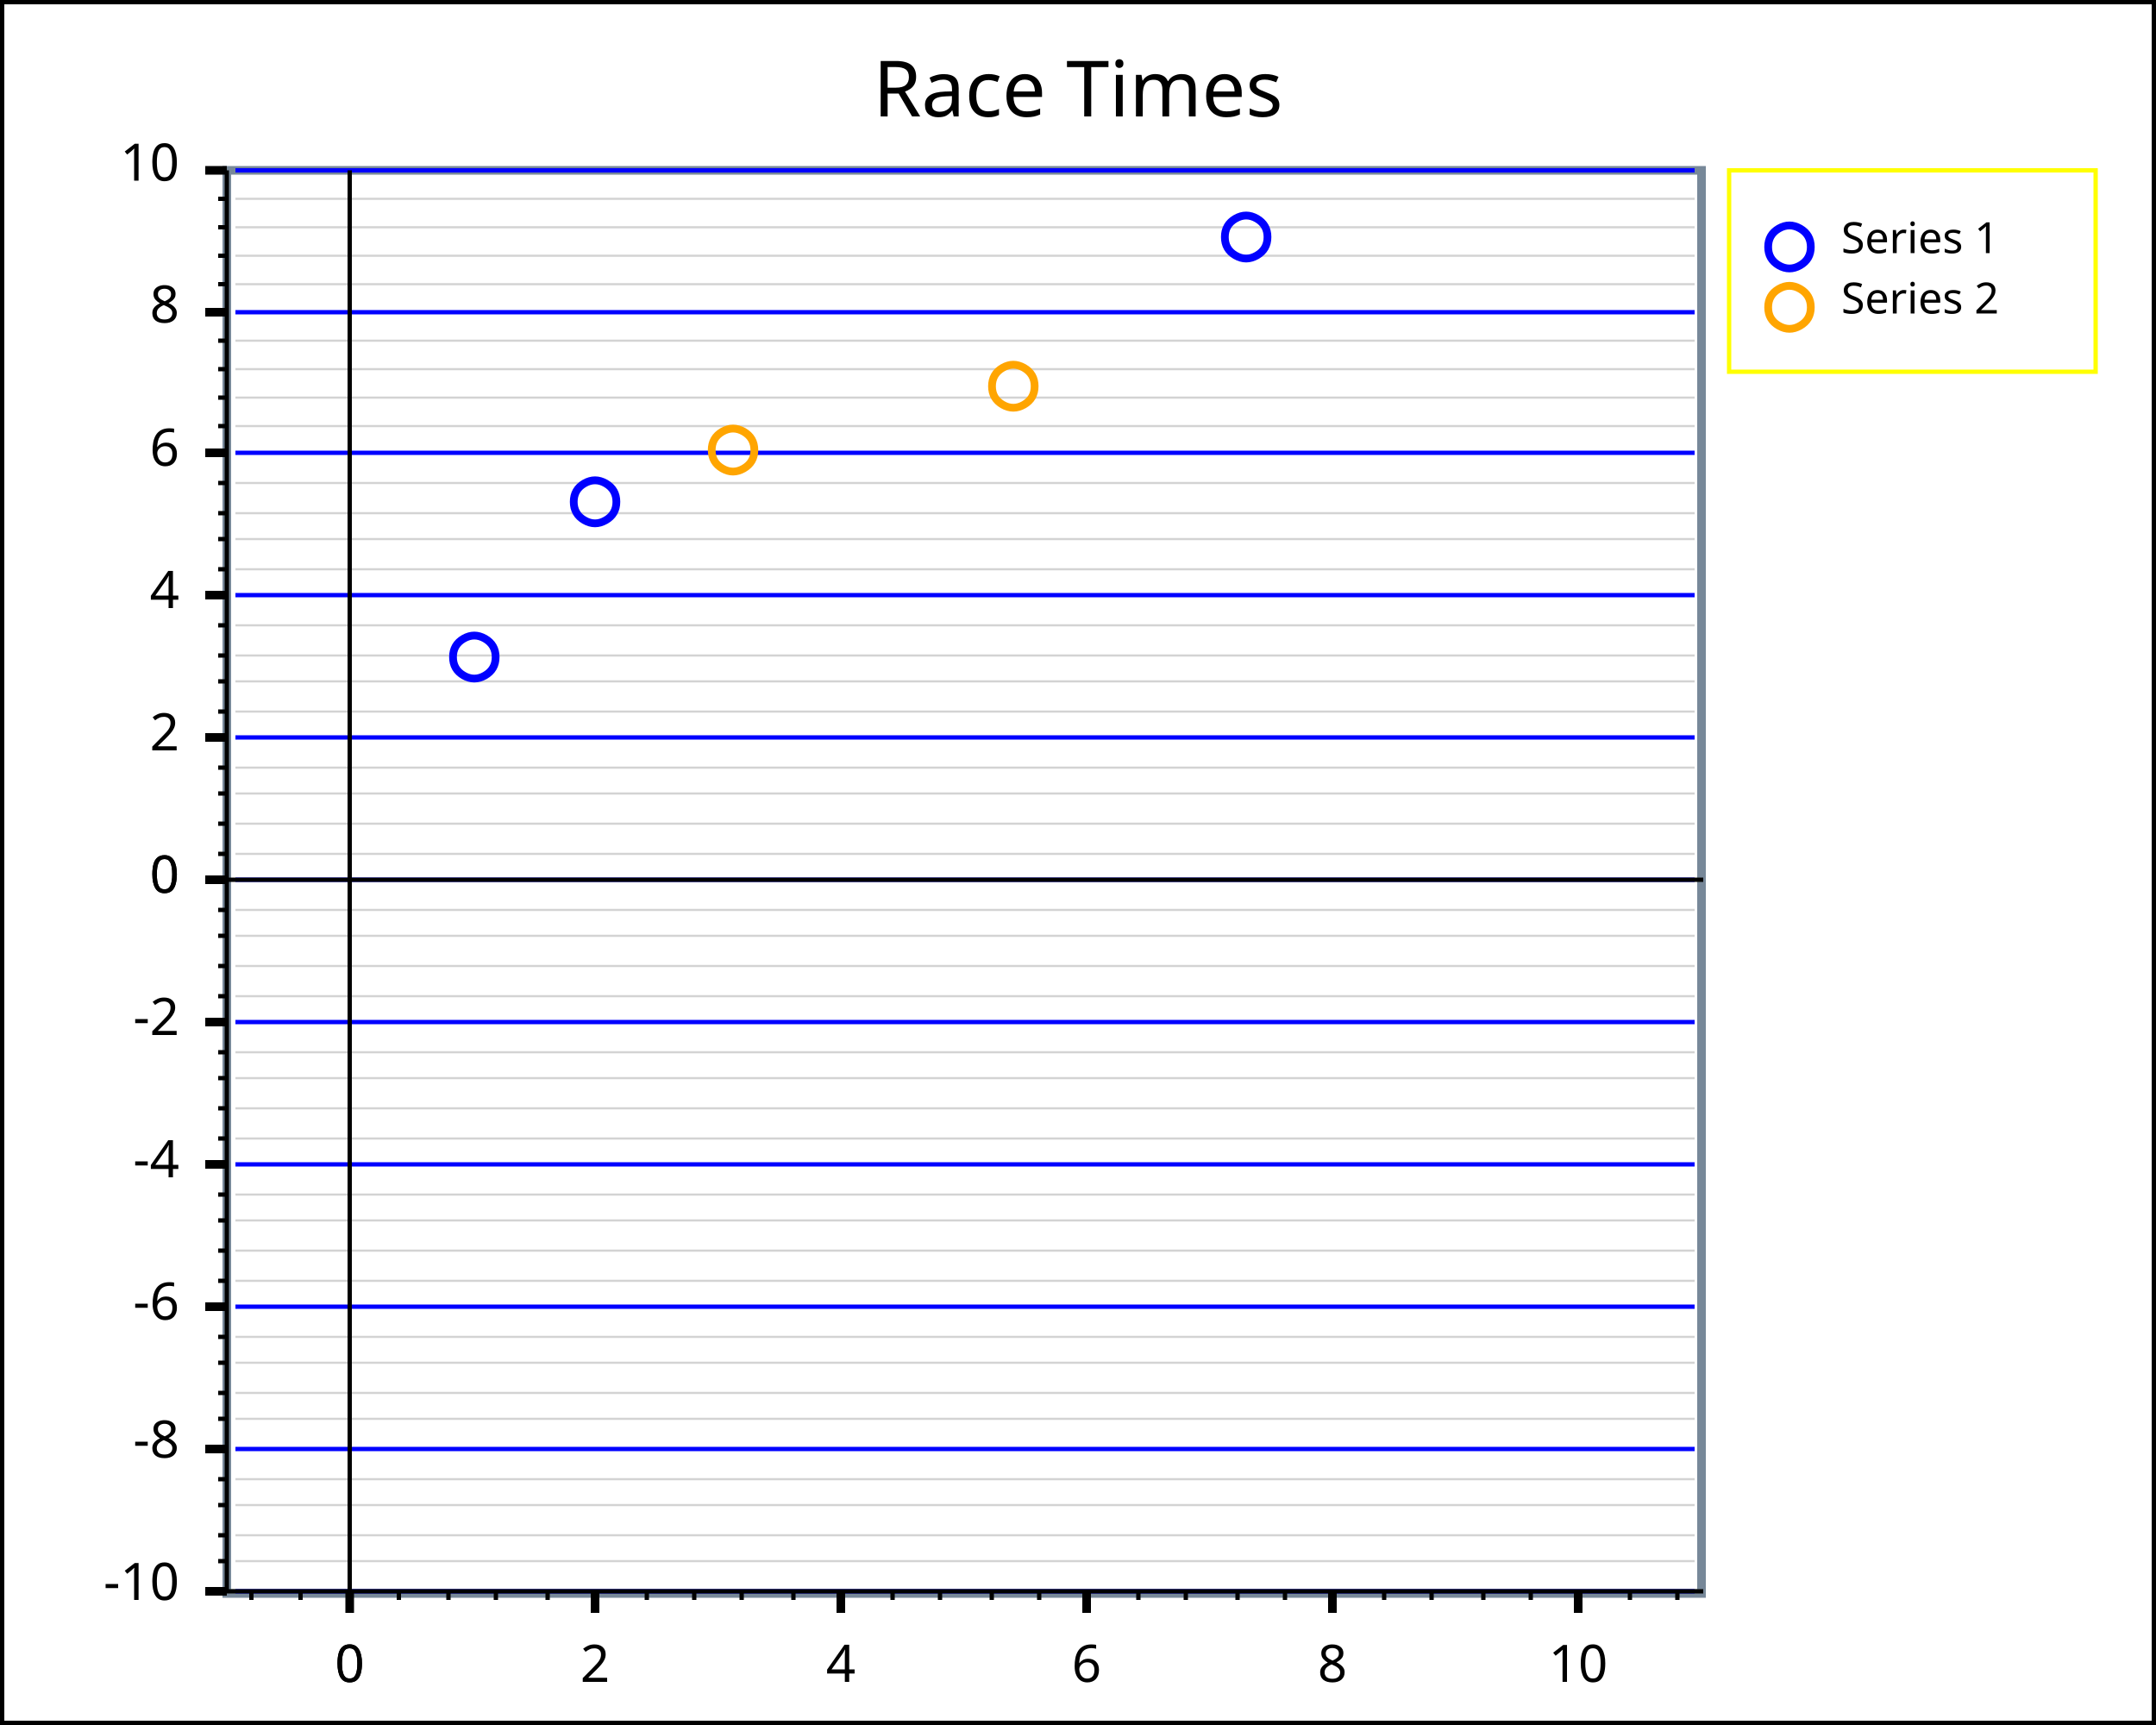
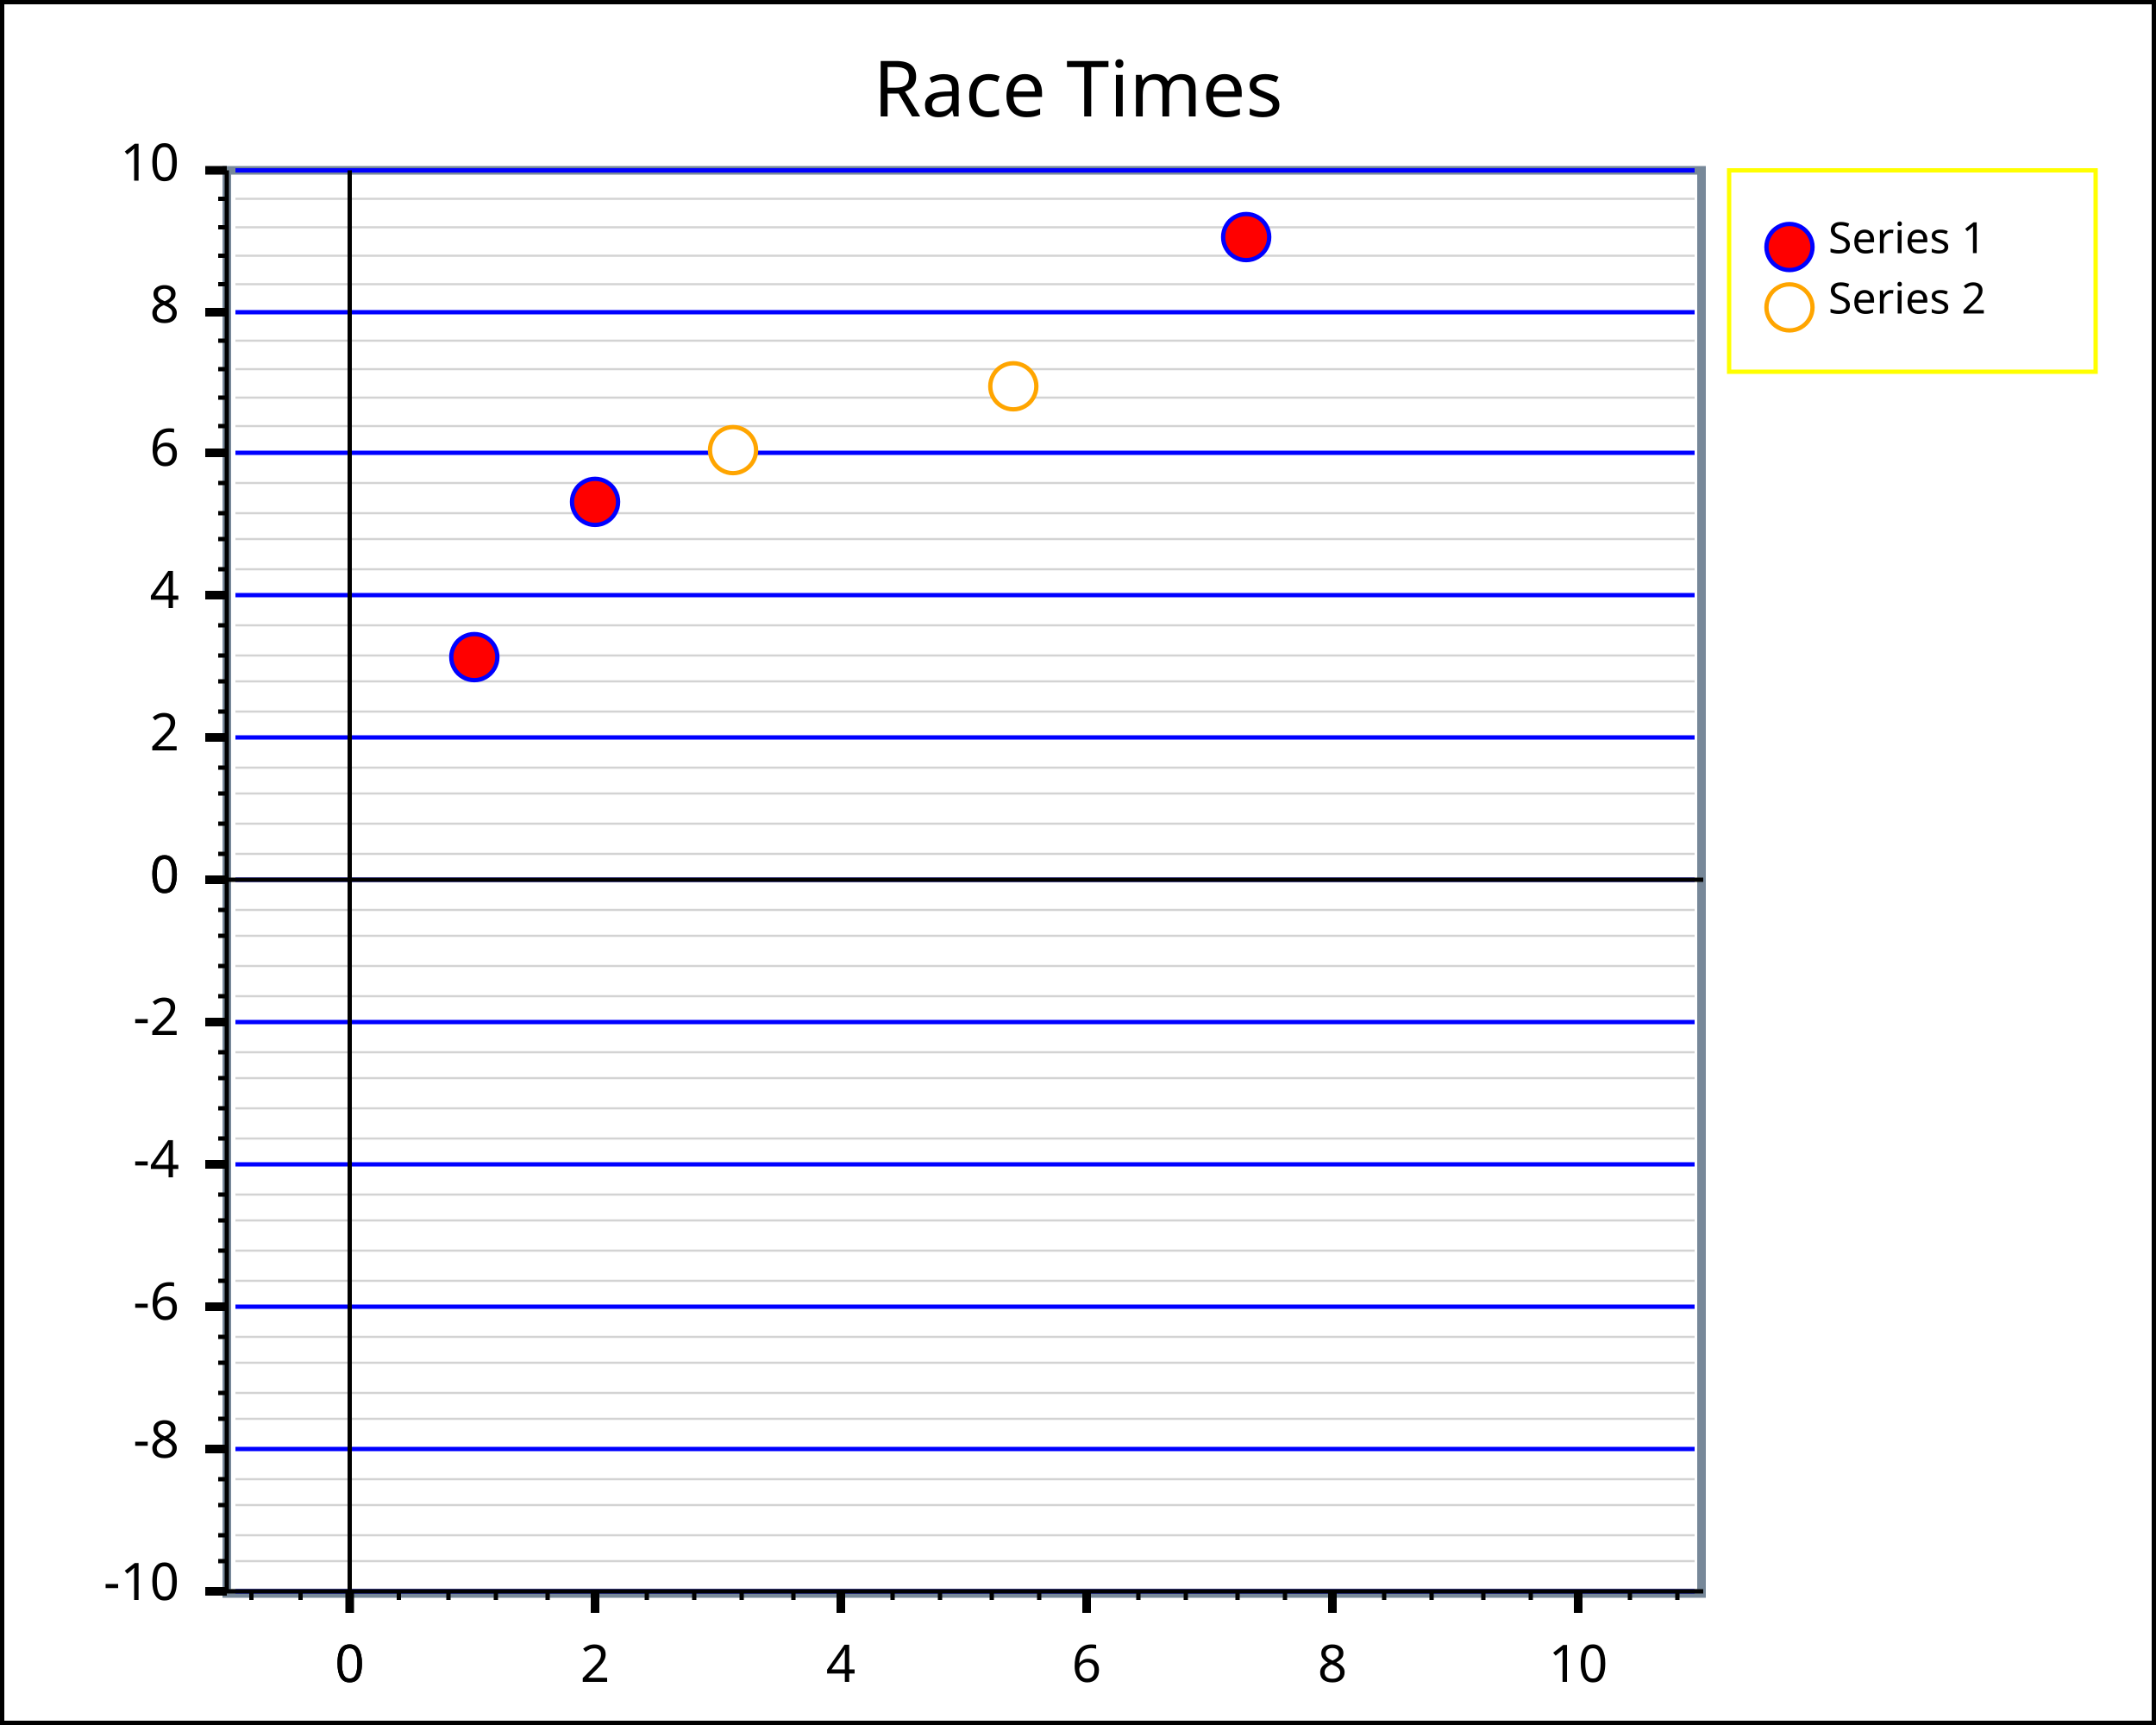
<svg xmlns="http://www.w3.org/2000/svg" width="500" height="400" version="1.1">
  <clipPath id="plot_window">
    <rect x="53.6" y="40.5" width="340" height="328" />
  </clipPath>
  <g id="imageBackground" stroke="rgb(0,0,0)" fill="rgb(255,255,255)" stroke-width="2">
    <rect x="0" y="0" width="500" height="400" />
  </g>
  <g id="plotBackground" stroke="rgb(119,136,153)" fill="rgb(255,255,255)" stroke-width="2">
    <rect x="52.6" y="39.5" width="342" height="330" />
  </g>
  <g id="yMinorGrid" stroke="rgb(211,211,211)" stroke-width="0.5">
    <path d="M54.6,198 L393,198 M54.6,191 L393,191 M54.6,184 L393,184 M54.6,178 L393,178 M54.6,165 L393,165 M54.6,158 L393,158 M54.6,152 L393,152 M54.6,145 L393,145 M54.6,132 L393,132 M54.6,125 L393,125 M54.6,119 L393,119 M54.6,112 L393,112 M54.6,98.8 L393,98.8 M54.6,92.2 L393,92.2 M54.6,85.6 L393,85.6 M54.6,79 L393,79 M54.6,65.9 L393,65.9 M54.6,59.3 L393,59.3 M54.6,52.7 L393,52.7 M54.6,46.1 L393,46.1 M54.6,204 L393,204 M54.6,211 L393,211 M54.6,217 L393,217 M54.6,224 L393,224 M54.6,231 L393,231 M54.6,237 L393,237 M54.6,244 L393,244 M54.6,250 L393,250 M54.6,257 L393,257 M54.6,264 L393,264 M54.6,270 L393,270 M54.6,270 L393,270 M54.6,277 L393,277 M54.6,283 L393,283 M54.6,290 L393,290 M54.6,297 L393,297 M54.6,303 L393,303 M54.6,310 L393,310 M54.6,316 L393,316 M54.6,323 L393,323 M54.6,329 L393,329 M54.6,336 L393,336 M54.6,343 L393,343 M54.6,349 L393,349 M54.6,356 L393,356 M54.6,362 L393,362 M54.6,369 L393,369 " fill="none" />
  </g>
  <g id="yMajorGrid" stroke="rgb(0,0,255)" stroke-width="1">
    <path d="M54.6,204 L393,204 M54.6,171 L393,171 M54.6,138 L393,138 M54.6,105 L393,105 M54.6,72.4 L393,72.4 M54.6,39.5 L393,39.5 M54.6,204 L393,204 M54.6,237 L393,237 M54.6,270 L393,270 M54.6,303 L393,303 M54.6,336 L393,336 M54.6,369 L393,369 " fill="none" />
  </g>
-   <g id="xMinorGrid" stroke="rgb(200,220,255)" stroke-width="0.5" />
-   <g id="xMajorGrid" stroke="rgb(200,220,255)" stroke-width="1" />
+   <g id="xMinorGrid" stroke="rgb(200,220,255)" stroke-width="0.5">
+ </g>
+   <g id="xMajorGrid" stroke="rgb(200,220,255)" stroke-width="1">
+ </g>
  <g id="yAxis" stroke="rgb(0,0,0)" stroke-width="1">
    <line x1="81.1" y1="39.5" x2="81.1" y2="374" />
    <line x1="52.6" y1="39.5" x2="52.6" y2="369" />
  </g>
  <g id="xAxis" stroke="rgb(0,0,0)" stroke-width="1">
    <line x1="47.6" y1="204" x2="395" y2="204" />
    <line x1="47.6" y1="369" x2="395" y2="369" />
  </g>
  <g id="yMinorTicks" stroke="rgb(0,0,0)" stroke-width="1">
    <path d="M50.6,198 L52.6,198 M50.6,191 L52.6,191 M50.6,184 L52.6,184 M50.6,178 L52.6,178 M50.6,165 L52.6,165 M50.6,158 L52.6,158 M50.6,152 L52.6,152 M50.6,145 L52.6,145 M50.6,132 L52.6,132 M50.6,125 L52.6,125 M50.6,119 L52.6,119 M50.6,112 L52.6,112 M50.6,98.8 L52.6,98.8 M50.6,92.2 L52.6,92.2 M50.6,85.6 L52.6,85.6 M50.6,79 L52.6,79 M50.6,65.9 L52.6,65.9 M50.6,59.3 L52.6,59.3 M50.6,52.7 L52.6,52.7 M50.6,46.1 L52.6,46.1 M50.6,204 L52.6,204 M50.6,211 L52.6,211 M50.6,217 L52.6,217 M50.6,224 L52.6,224 M50.6,231 L52.6,231 M50.6,237 L52.6,237 M50.6,244 L52.6,244 M50.6,250 L52.6,250 M50.6,257 L52.6,257 M50.6,264 L52.6,264 M50.6,270 L52.6,270 M50.6,270 L52.6,270 M50.6,277 L52.6,277 M50.6,283 L52.6,283 M50.6,290 L52.6,290 M50.6,297 L52.6,297 M50.6,303 L52.6,303 M50.6,310 L52.6,310 M50.6,316 L52.6,316 M50.6,323 L52.6,323 M50.6,329 L52.6,329 M50.6,336 L52.6,336 M50.6,343 L52.6,343 M50.6,349 L52.6,349 M50.6,356 L52.6,356 M50.6,362 L52.6,362 M50.6,369 L52.6,369 " fill="none" />
  </g>
  <g id="xMinorTicks" stroke="rgb(0,0,0)" stroke-width="1">
    <path d="M92.5,369 L92.5,371 M104,369 L104,371 M115,369 L115,371 M127,369 L127,371 M150,369 L150,371 M161,369 L161,371 M172,369 L172,371 M184,369 L184,371 M207,369 L207,371 M218,369 L218,371 M230,369 L230,371 M241,369 L241,371 M264,369 L264,371 M275,369 L275,371 M287,369 L287,371 M298,369 L298,371 M321,369 L321,371 M332,369 L332,371 M344,369 L344,371 M355,369 L355,371 M378,369 L378,371 M389,369 L389,371 M69.7,369 L69.7,371 M58.3,369 L58.3,371 " fill="none" />
  </g>
  <g id="yMajorTicks" stroke="rgb(0,0,0)" stroke-width="2">
    <path d="M47.6,204 L52.6,204 M47.6,171 L52.6,171 M47.6,138 L52.6,138 M47.6,105 L52.6,105 M47.6,72.4 L52.6,72.4 M47.6,39.5 L52.6,39.5 M47.6,204 L52.6,204 M47.6,237 L52.6,237 M47.6,270 L52.6,270 M47.6,303 L52.6,303 M47.6,336 L52.6,336 M47.6,369 L52.6,369 " fill="none" />
  </g>
  <g id="xMajorTicks" stroke="rgb(0,0,0)" stroke-width="2">
    <path d="M81.1,369 L81.1,374 M138,369 L138,374 M195,369 L195,374 M252,369 L252,374 M309,369 L309,374 M366,369 L366,374 M81.1,369 L81.1,374 " fill="none" />
  </g>
  <g id="xTicksValues">
    <text x="81.1" y="390" text-anchor="middle" font-size="12" font-family="Lucida Sans Unicode">0</text>
    <text x="138" y="390" text-anchor="middle" font-size="12" font-family="Lucida Sans Unicode">2</text>
    <text x="195" y="390" text-anchor="middle" font-size="12" font-family="Lucida Sans Unicode">4</text>
    <text x="252" y="390" text-anchor="middle" font-size="12" font-family="Lucida Sans Unicode">6</text>
    <text x="309" y="390" text-anchor="middle" font-size="12" font-family="Lucida Sans Unicode">8</text>
    <text x="366" y="390" text-anchor="middle" font-size="12" font-family="Lucida Sans Unicode">10</text>
    <text x="81.1" y="390" text-anchor="middle" font-size="12" font-family="Lucida Sans Unicode">0</text>
  </g>
  <g id="yTicksValues">
    <text x="41.6" y="207" text-anchor="end" font-size="12" font-family="Lucida Sans Unicode">0</text>
    <text x="41.6" y="174" text-anchor="end" font-size="12" font-family="Lucida Sans Unicode">2</text>
    <text x="41.6" y="141" text-anchor="end" font-size="12" font-family="Lucida Sans Unicode">4</text>
    <text x="41.6" y="108" text-anchor="end" font-size="12" font-family="Lucida Sans Unicode">6</text>
    <text x="41.6" y="74.8" text-anchor="end" font-size="12" font-family="Lucida Sans Unicode">8</text>
    <text x="41.6" y="41.9" text-anchor="end" font-size="12" font-family="Lucida Sans Unicode">10</text>
    <text x="41.6" y="207" text-anchor="end" font-size="12" font-family="Lucida Sans Unicode">0</text>
    <text x="41.6" y="240" text-anchor="end" font-size="12" font-family="Lucida Sans Unicode">-2</text>
    <text x="41.6" y="273" text-anchor="end" font-size="12" font-family="Lucida Sans Unicode">-4</text>
    <text x="41.6" y="306" text-anchor="end" font-size="12" font-family="Lucida Sans Unicode">-6</text>
    <text x="41.6" y="338" text-anchor="end" font-size="12" font-family="Lucida Sans Unicode">-8</text>
    <text x="41.6" y="371" text-anchor="end" font-size="12" font-family="Lucida Sans Unicode">-10</text>
  </g>
  <g id="yLabel">
-     <text x="14.9" y="204" text-anchor="middle" transform="rotate(-90 14.9 204 )" font-size="14" font-family="Lucida Sans Unicode" />
+     <text x="14.9" y="204" text-anchor="middle" transform="rotate(upward 14.9 204)" font-size="14" font-family="Lucida Sans Unicode" />
  </g>
  <g id="xLabel">
    <text x="224" y="402" text-anchor="middle" font-size="12" font-family="Lucida Sans Unicode" />
  </g>
  <g id="plotPoints" clip-path="url(#plot_window)">
    <g stroke="rgb(0,0,255)" fill="rgb(255,0,0)">
-       <text x="110" y="156" text-anchor="middle" font-size="14" font-family="Lucida Sans Unicode">○</text>
-       <text x="138" y="120" text-anchor="middle" font-size="14" font-family="Lucida Sans Unicode">○</text>
-       <text x="289" y="58.6" text-anchor="middle" font-size="14" font-family="Lucida Sans Unicode">○</text>
+       <text x="110" y="156" text-anchor="middle" font-size="14" font-family="Lucida Sans Unicode">●</text>
+       <text x="138" y="120" text-anchor="middle" font-size="14" font-family="Lucida Sans Unicode">●</text>
+       <text x="289" y="58.6" text-anchor="middle" font-size="14" font-family="Lucida Sans Unicode">●</text>
    </g>
    <g stroke="rgb(255,165,0)" fill="rgb(255,255,255)">
-       <text x="170" y="108" text-anchor="middle" font-size="14" font-family="Lucida Sans Unicode">○</text>
-       <text x="235" y="93.2" text-anchor="middle" font-size="14" font-family="Lucida Sans Unicode">○</text>
+       <text x="170" y="108" text-anchor="middle" font-size="14" font-family="Lucida Sans Unicode">●</text>
+       <text x="235" y="93.2" text-anchor="middle" font-size="14" font-family="Lucida Sans Unicode">●</text>
    </g>
  </g>
  <g id="legendBackground" stroke="rgb(255,255,0)" fill="rgb(255,255,255)" stroke-width="1">
    <rect x="401" y="39.5" width="85" height="46.7" />
  </g>
  <g id="legendPoints">
    <g stroke="rgb(0,0,255)" fill="rgb(255,0,0)">
-       <text x="415" y="60.9" text-anchor="middle" font-size="14" font-family="Lucida Sans Unicode">○</text>
+       <text x="415" y="60.9" text-anchor="middle" font-size="14" font-family="Lucida Sans Unicode">●</text>
    </g>
    <g stroke="rgb(255,165,0)" fill="rgb(255,255,255)">
-       <text x="415" y="74.9" text-anchor="middle" font-size="14" font-family="Lucida Sans Unicode">○</text>
+       <text x="415" y="74.9" text-anchor="middle" font-size="14" font-family="Lucida Sans Unicode">●</text>
    </g>
  </g>
  <g id="legendText">
-     <text x="427" y="58.7" font-size="10" font-family="Lucida Sans Unicode" font-weight="normal" textLength="49.2">Series 1</text>
-     <text x="427" y="72.7" font-size="10" font-family="Lucida Sans Unicode" font-weight="normal" textLength="49.2">Series 2</text>
+     <text x="424" y="58.7" font-size="10" font-family="Lucida Sans Unicode" font-weight="normal" textLength="49.2">Series 1</text>
+     <text x="424" y="72.7" font-size="10" font-family="Lucida Sans Unicode" font-weight="normal" textLength="49.2">Series 2</text>
  </g>
  <g id="title">
    <text x="250" y="27" text-anchor="middle" font-size="18" font-family="Lucida Sans Unicode" font-weight="normal">Race Times</text>
  </g>
-   <g id="plotXValues" />
-   <g id="plotYValues" />
+   <g id="plotXValues">
+ </g>
+   <g id="plotYValues">
+ </g>
</svg>
